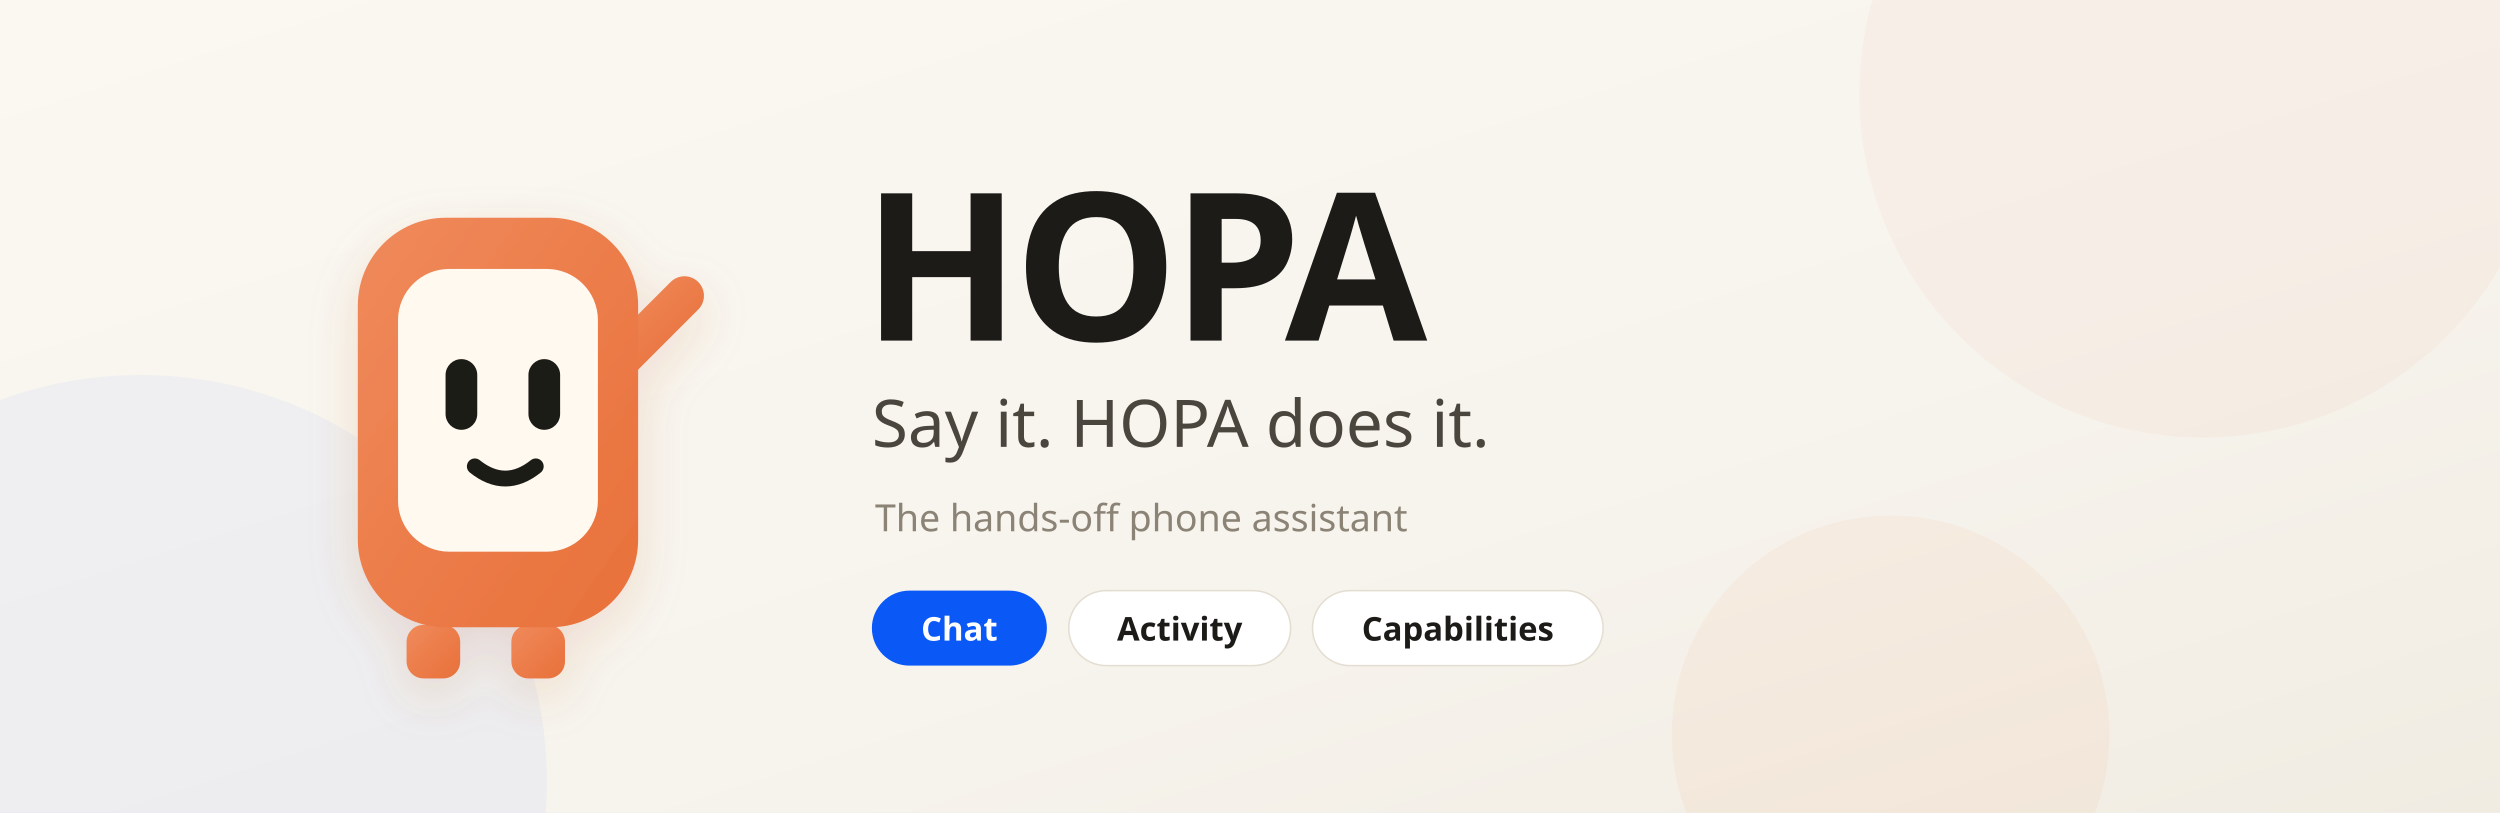
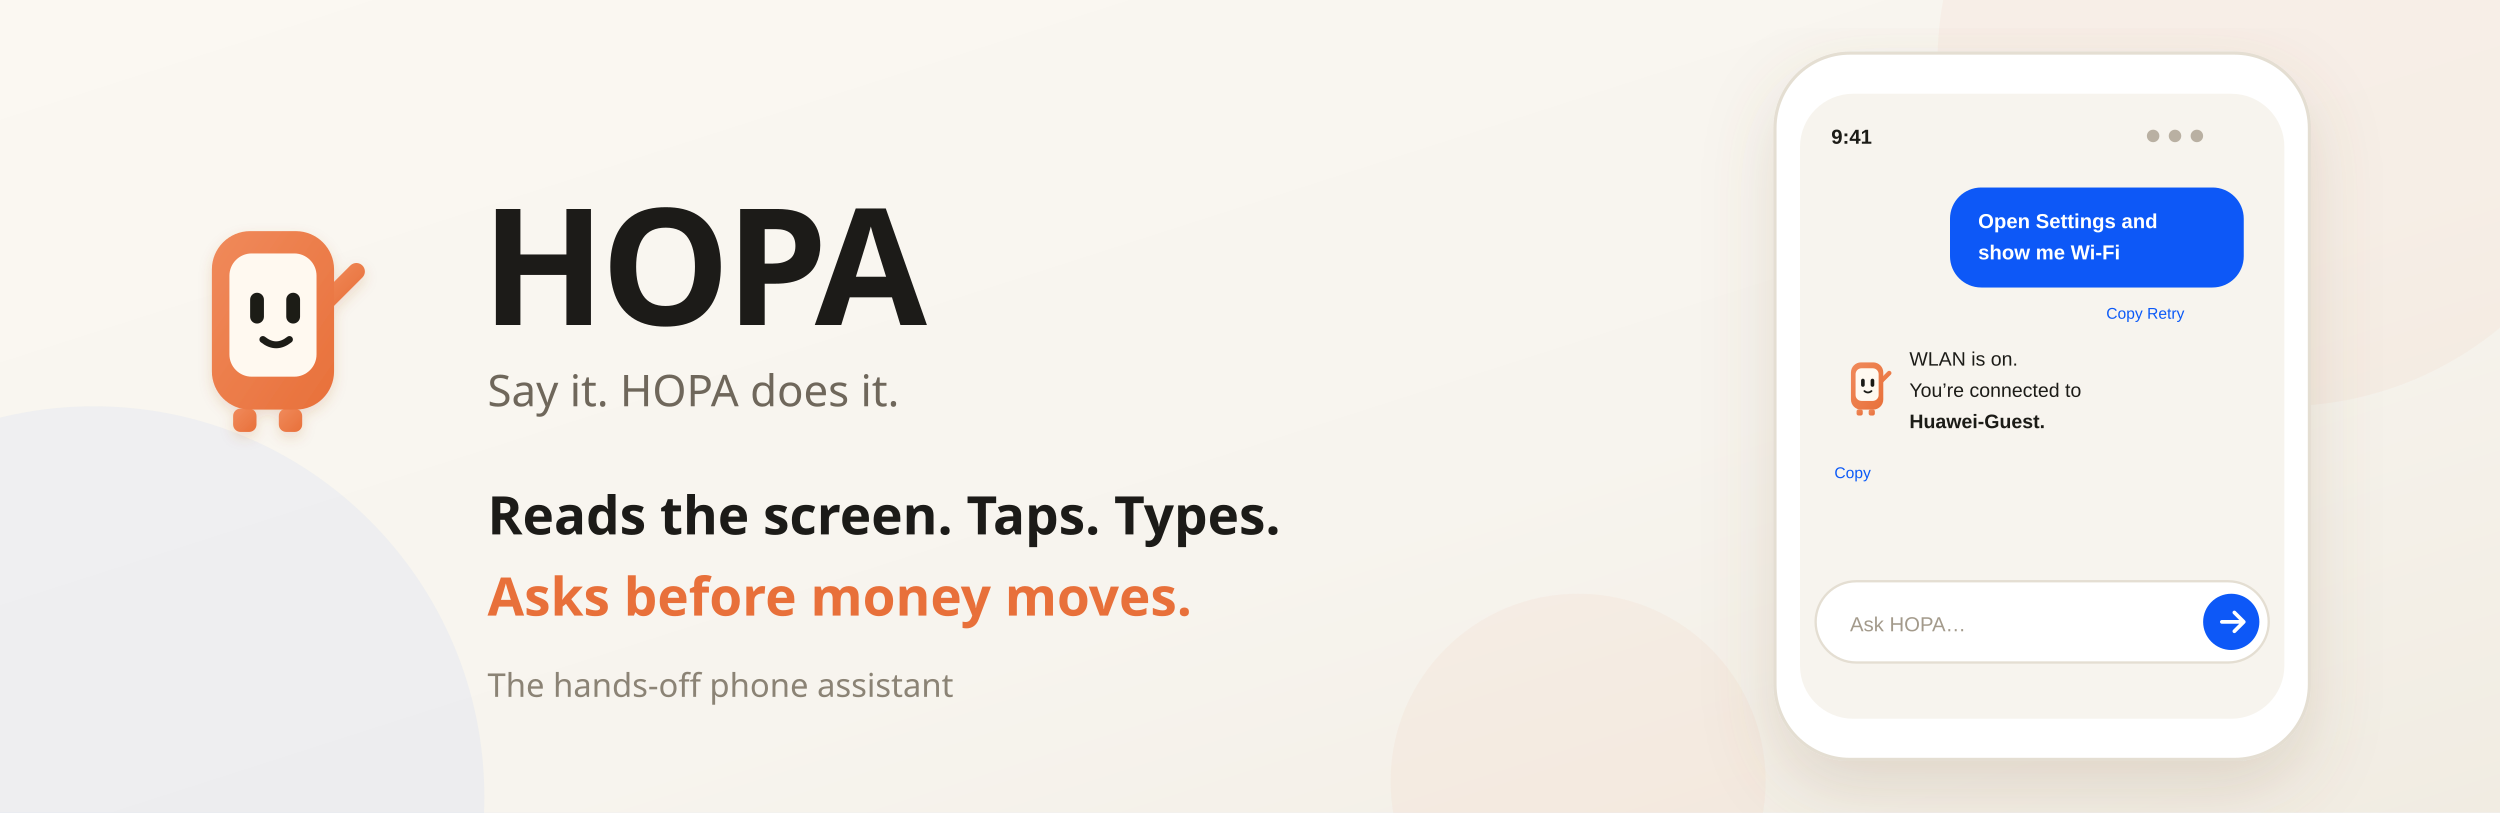
- <svg xmlns="http://www.w3.org/2000/svg" viewBox="0 0 1600 520" role="img" aria-label="HOPA — your phone agent">
+ <svg xmlns="http://www.w3.org/2000/svg" viewBox="0 0 1600 520" role="img" aria-label="HOPA — reads the screen, taps, types, and asks before money moves">
  <defs>
    <linearGradient id="paper" x1="0" y1="0" x2="1" y2="1">
      <stop offset="0" stop-color="#FBF8F2" />
      <stop offset="0.6" stop-color="#F7F4EE" />
      <stop offset="1" stop-color="#F1ECE2" />
    </linearGradient>
    <linearGradient id="coral" x1="0" y1="0" x2="1" y2="1">
      <stop offset="0" stop-color="#F08A5B" />
      <stop offset="1" stop-color="#E8703A" />
    </linearGradient>
-     <filter id="soft" x="-30%" y="-30%" width="160%" height="160%">
-       <feDropShadow dx="0" dy="14" stdDeviation="20" flood-color="#B65A32" flood-opacity="0.16" />
+     <filter id="phoneShadow" x="-30%" y="-30%" width="160%" height="160%">
+       <feDropShadow dx="0" dy="18" stdDeviation="22" flood-color="#8A6A4E" flood-opacity="0.18" />
+     </filter>
+     <filter id="markShadow" x="-30%" y="-30%" width="160%" height="160%">
+       <feDropShadow dx="0" dy="10" stdDeviation="12" flood-color="#B65A32" flood-opacity="0.18" />
    </filter>
  </defs>
  <rect width="1600" height="520" fill="url(#paper)" />
-   <circle cx="1410" cy="60" r="220" fill="#E8703A" opacity="0.05" />
-   <circle cx="90" cy="500" r="260" fill="#0A59F7" opacity="0.04" />
-   <circle cx="1210" cy="470" r="140" fill="#E8703A" opacity="0.06" />
-   <g transform="translate(112 52) scale(0.78)" filter="url(#soft)">
-     <path d="M 356 238 L 418 176" stroke="url(#coral)" stroke-width="32" stroke-linecap="round" fill="none" />
-     <rect x="190" y="446" width="44" height="44" rx="14" fill="url(#coral)" />
-     <rect x="276" y="446" width="44" height="44" rx="14" fill="url(#coral)" />
-     <rect x="150" y="112" width="230" height="336" rx="72" fill="url(#coral)" />
-     <rect x="183" y="154" width="164" height="232" rx="42" fill="#FFF9F0" />
-     <rect x="222" y="228" width="26" height="58" rx="13" fill="#1C1B18" />
-     <rect x="290" y="228" width="26" height="58" rx="13" fill="#1C1B18" />
-     <path d="M 246 316 Q 271 336 296 316" stroke="#1C1B18" stroke-width="13" stroke-linecap="round" fill="none" />
+   <circle cx="1460" cy="40" r="220" fill="#E8703A" opacity="0.05" />
+   <circle cx="60" cy="510" r="250" fill="#0A59F7" opacity="0.04" />
+   <circle cx="1010" cy="500" r="120" fill="#E8703A" opacity="0.05" />
+   <g transform="translate(88 118) scale(0.34)" filter="url(#markShadow)">
+     <path d="M 350 226 L 412 164" stroke="url(#coral)" stroke-width="32" stroke-linecap="round" fill="none" />
+     <rect x="180" y="422" width="44" height="44" rx="14" fill="url(#coral)" />
+     <rect x="266" y="422" width="44" height="44" rx="14" fill="url(#coral)" />
+     <rect x="140" y="88" width="230" height="336" rx="72" fill="url(#coral)" />
+     <rect x="173" y="130" width="164" height="232" rx="42" fill="#FFF9F0" />
+     <rect x="212" y="204" width="26" height="58" rx="13" fill="#1C1B18" />
+     <rect x="280" y="204" width="26" height="58" rx="13" fill="#1C1B18" />
+     <path d="M 236 292 Q 261 312 286 292" stroke="#1C1B18" stroke-width="13" stroke-linecap="round" fill="none" />
  </g>
-   <text x="552" y="218" font-family="'Segoe UI', 'PingFang SC', 'Microsoft YaHei', sans-serif" font-size="132" font-weight="800" letter-spacing="-4" fill="#1C1B18">HOPA</text>
-   <text x="558" y="286" font-family="'Segoe UI', 'PingFang SC', 'Microsoft YaHei', sans-serif" font-size="42" font-weight="500" fill="#4A463E">Say it. HOPA does it.</text>
-   <text x="560" y="340" font-family="'Segoe UI', 'PingFang SC', 'Microsoft YaHei', sans-serif" font-size="24" fill="#8B8375">The hands-off phone assistant</text>
-   <g font-family="'Segoe UI', 'PingFang SC', 'Microsoft YaHei', sans-serif" font-size="21" font-weight="600">
-     <rect x="558" y="378" width="112" height="48" rx="24" fill="#0A59F7" />
-     <text x="614" y="410" text-anchor="middle" fill="#FFFFFF">Chat</text>
-     <rect x="684" y="378" width="142" height="48" rx="24" fill="#FFFFFF" stroke="#E4DED2" />
-     <text x="755" y="410" text-anchor="middle" fill="#1C1B18">Activity</text>
-     <rect x="840" y="378" width="186" height="48" rx="24" fill="#FFFFFF" stroke="#E4DED2" />
-     <text x="933" y="410" text-anchor="middle" fill="#1C1B18">Capabilities</text>
+   <text x="308" y="208" font-family="'Segoe UI', 'PingFang SC', 'Microsoft YaHei', sans-serif" font-size="104" font-weight="800" letter-spacing="-3" fill="#1C1B18">HOPA</text>
+   <text x="312" y="260" font-family="'Segoe UI', 'PingFang SC', 'Microsoft YaHei', sans-serif" font-size="28" font-weight="500" fill="#6F675B">Say it. HOPA does it.</text>
+   <text x="312" y="342" font-family="'Segoe UI', 'PingFang SC', 'Microsoft YaHei', sans-serif" font-size="34" font-weight="600" fill="#1C1B18">Reads the screen. Taps. Types.</text>
+   <text x="312" y="394" font-family="'Segoe UI', 'PingFang SC', 'Microsoft YaHei', sans-serif" font-size="34" font-weight="600" fill="#E8703A">Asks before money moves.</text>
+   <text x="312" y="446" font-family="'Segoe UI', 'PingFang SC', 'Microsoft YaHei', sans-serif" font-size="21" fill="#8B8375">The hands-off phone assistant</text>
+   <g transform="translate(1136 34)" filter="url(#phoneShadow)">
+     <rect width="342" height="452" rx="48" fill="#FFFFFF" stroke="#E4DED2" stroke-width="2" />
+     <rect x="16" y="26" width="310" height="400" rx="34" fill="#F7F4EE" />
+     <text x="36" y="58" font-family="'Segoe UI', Arial, sans-serif" font-size="13" font-weight="600" fill="#1C1B18">9:41</text>
+     <circle cx="270" cy="53" r="4" fill="#B9B0A2" />
+     <circle cx="256" cy="53" r="4" fill="#B9B0A2" />
+     <circle cx="242" cy="53" r="4" fill="#B9B0A2" />
+     <rect x="112" y="86" width="188" height="64" rx="20" fill="#0A59F7" />
+     <text x="130" y="112" font-family="'Segoe UI', Arial, sans-serif" font-size="13" font-weight="600" fill="#FFFFFF">Open Settings and</text>
+     <text x="130" y="132" font-family="'Segoe UI', Arial, sans-serif" font-size="13" font-weight="600" fill="#FFFFFF">show me Wi-Fi</text>
+     <text x="212" y="170" font-family="'Segoe UI', Arial, sans-serif" font-size="10" fill="#0A59F7">Copy   Retry</text>
+     <g transform="translate(36 190) scale(0.09)">
+       <path d="M 350 226 L 412 164" stroke="url(#coral)" stroke-width="32" stroke-linecap="round" fill="none" />
+       <rect x="180" y="422" width="44" height="44" rx="14" fill="url(#coral)" />
+       <rect x="266" y="422" width="44" height="44" rx="14" fill="url(#coral)" />
+       <rect x="140" y="88" width="230" height="336" rx="72" fill="url(#coral)" />
+       <rect x="173" y="130" width="164" height="232" rx="42" fill="#FFF9F0" />
+       <rect x="212" y="204" width="26" height="58" rx="13" fill="#1C1B18" />
+       <rect x="280" y="204" width="26" height="58" rx="13" fill="#1C1B18" />
+       <path d="M 236 292 Q 261 312 286 292" stroke="#1C1B18" stroke-width="13" stroke-linecap="round" fill="none" />
+     </g>
+     <text x="86" y="200" font-family="'Segoe UI', Arial, sans-serif" font-size="12.5" fill="#1C1B18">WLAN is on.</text>
+     <text x="86" y="220" font-family="'Segoe UI', Arial, sans-serif" font-size="12.5" fill="#1C1B18">You’re connected to</text>
+     <text x="86" y="240" font-family="'Segoe UI', Arial, sans-serif" font-size="12.5" font-weight="600" fill="#1C1B18">Huawei-Guest.</text>
+     <text x="38" y="272" font-family="'Segoe UI', Arial, sans-serif" font-size="10" fill="#0A59F7">Copy</text>
+     <rect x="26" y="338" width="290" height="52" rx="26" fill="#FFFFFF" stroke="#E4DED2" stroke-width="1.5" />
+     <text x="48" y="370" font-family="'Segoe UI', Arial, sans-serif" font-size="13" fill="#A39A8B">Ask HOPA…</text>
+     <circle cx="292" cy="364" r="18" fill="#0A59F7" />
+     <path d="M286 364h13M294 358l6 6-6 6" fill="none" stroke="#FFFFFF" stroke-width="2.4" stroke-linecap="round" stroke-linejoin="round" />
  </g>
</svg>
